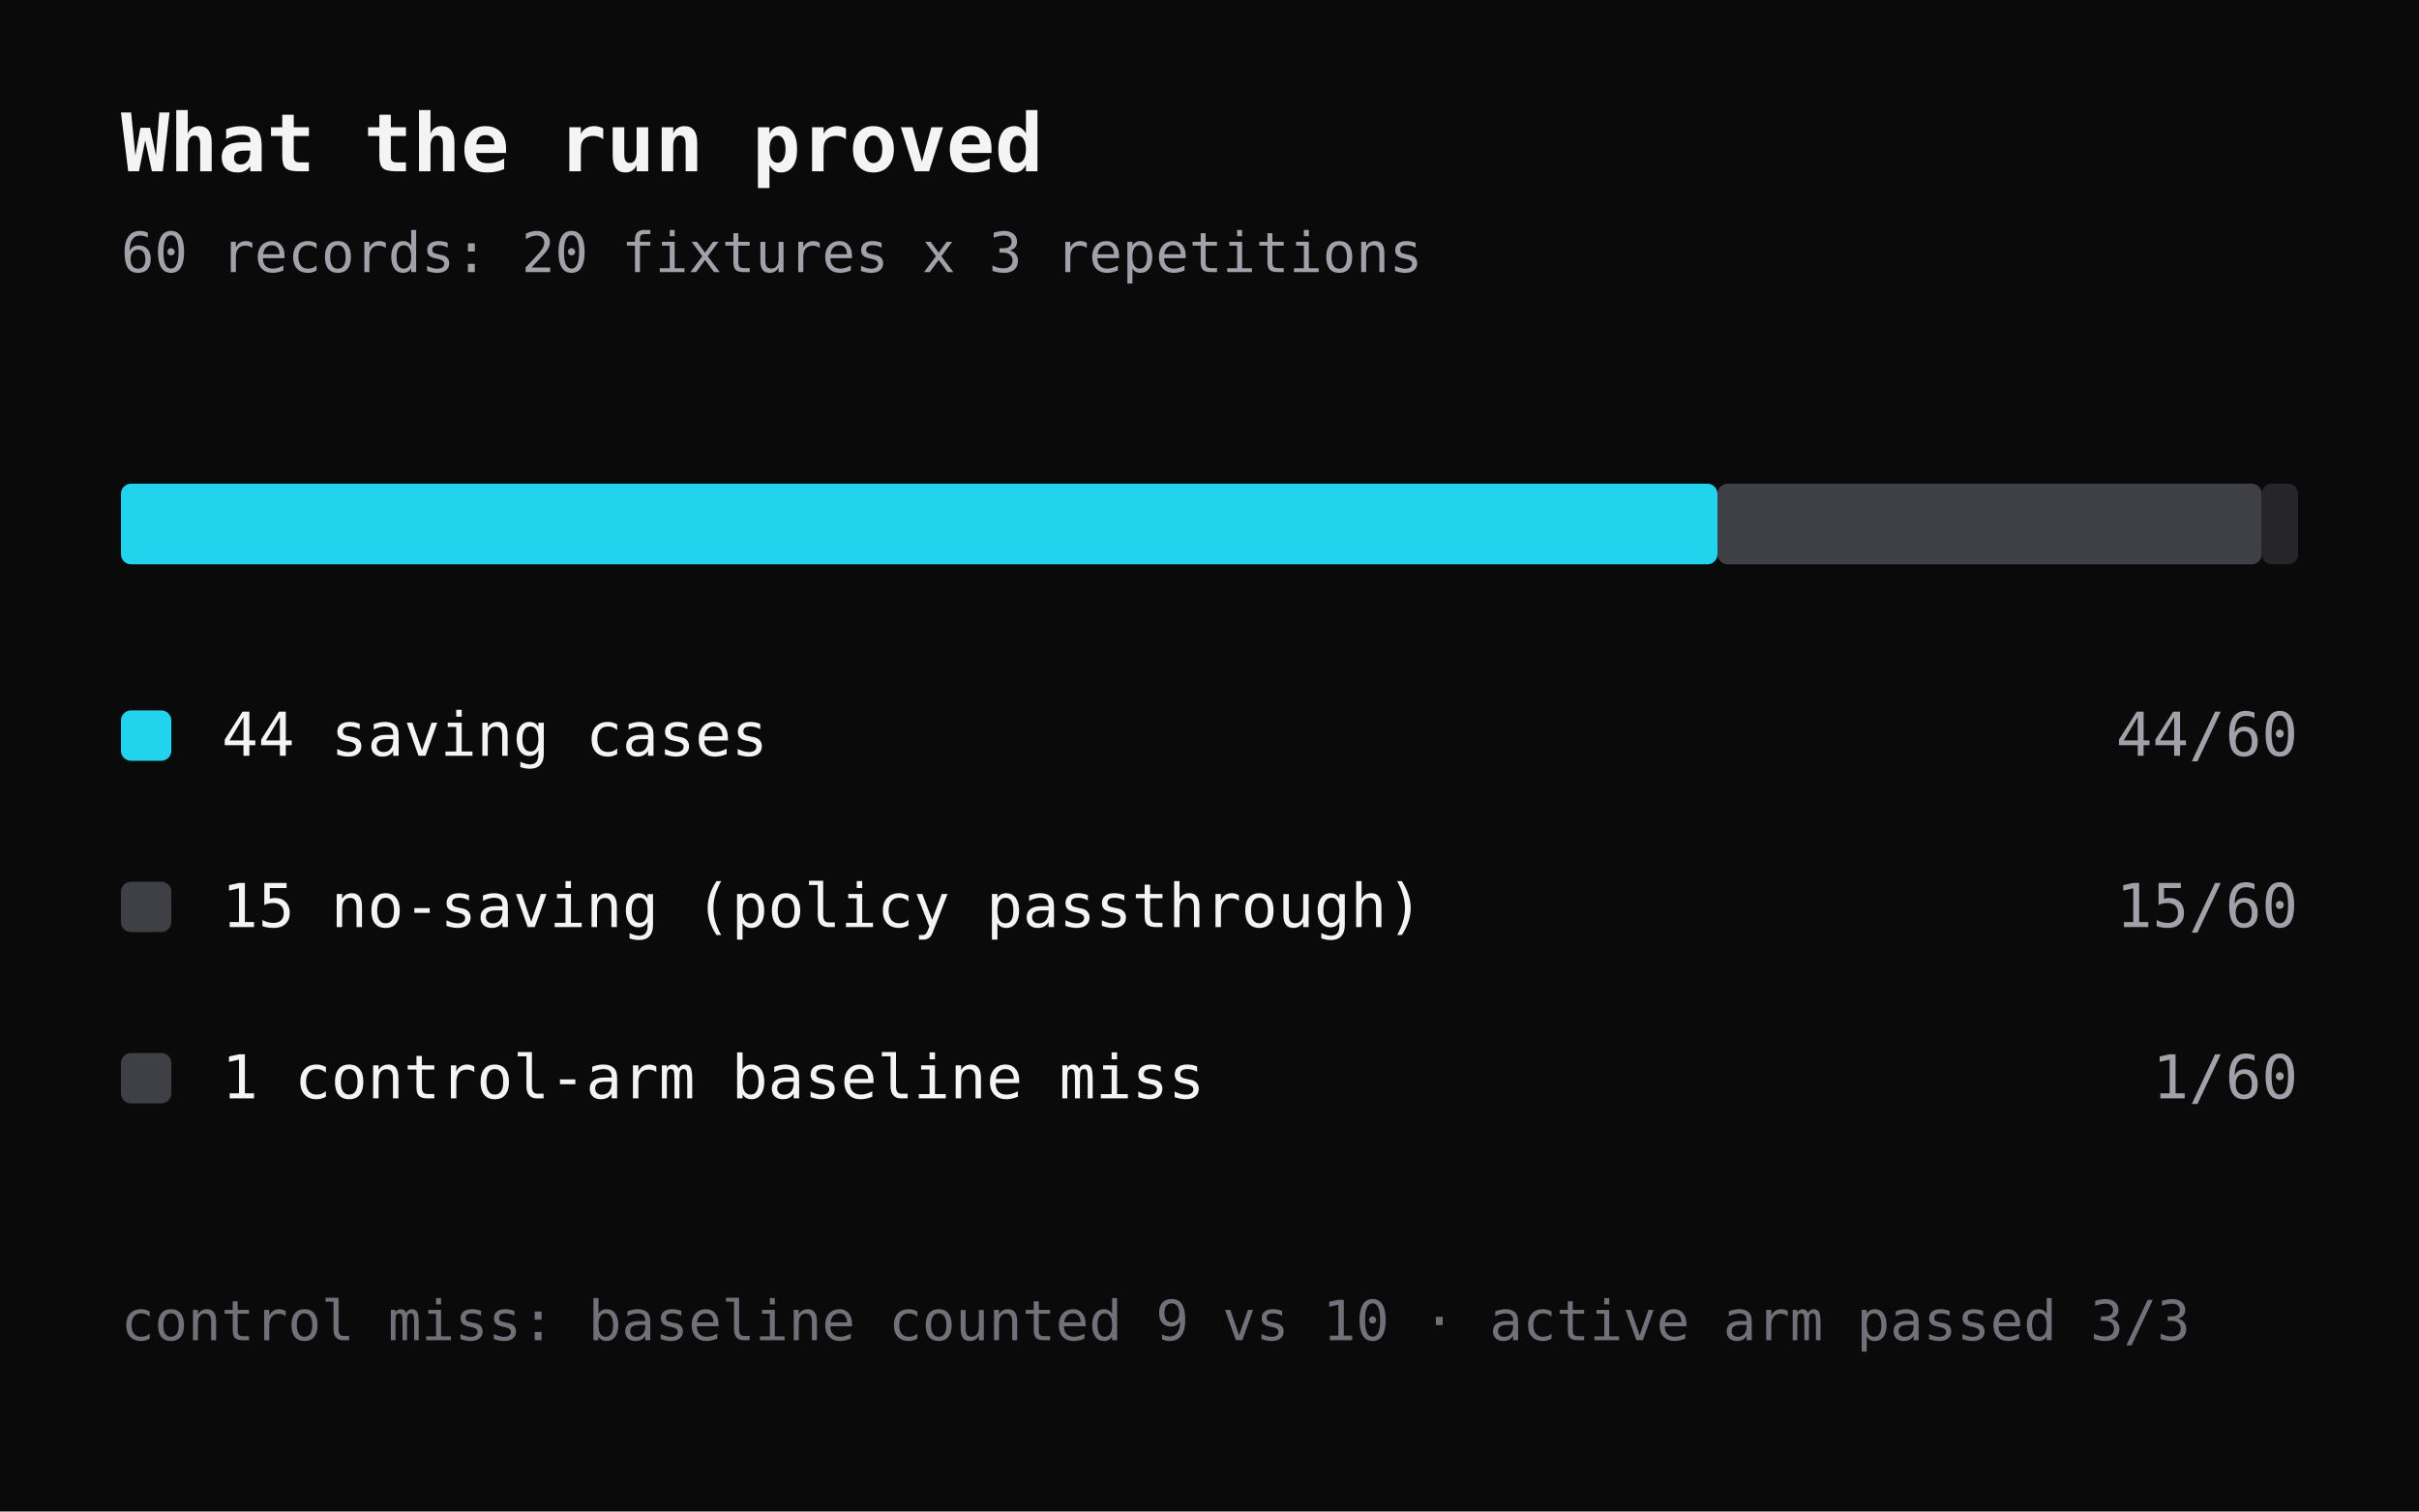
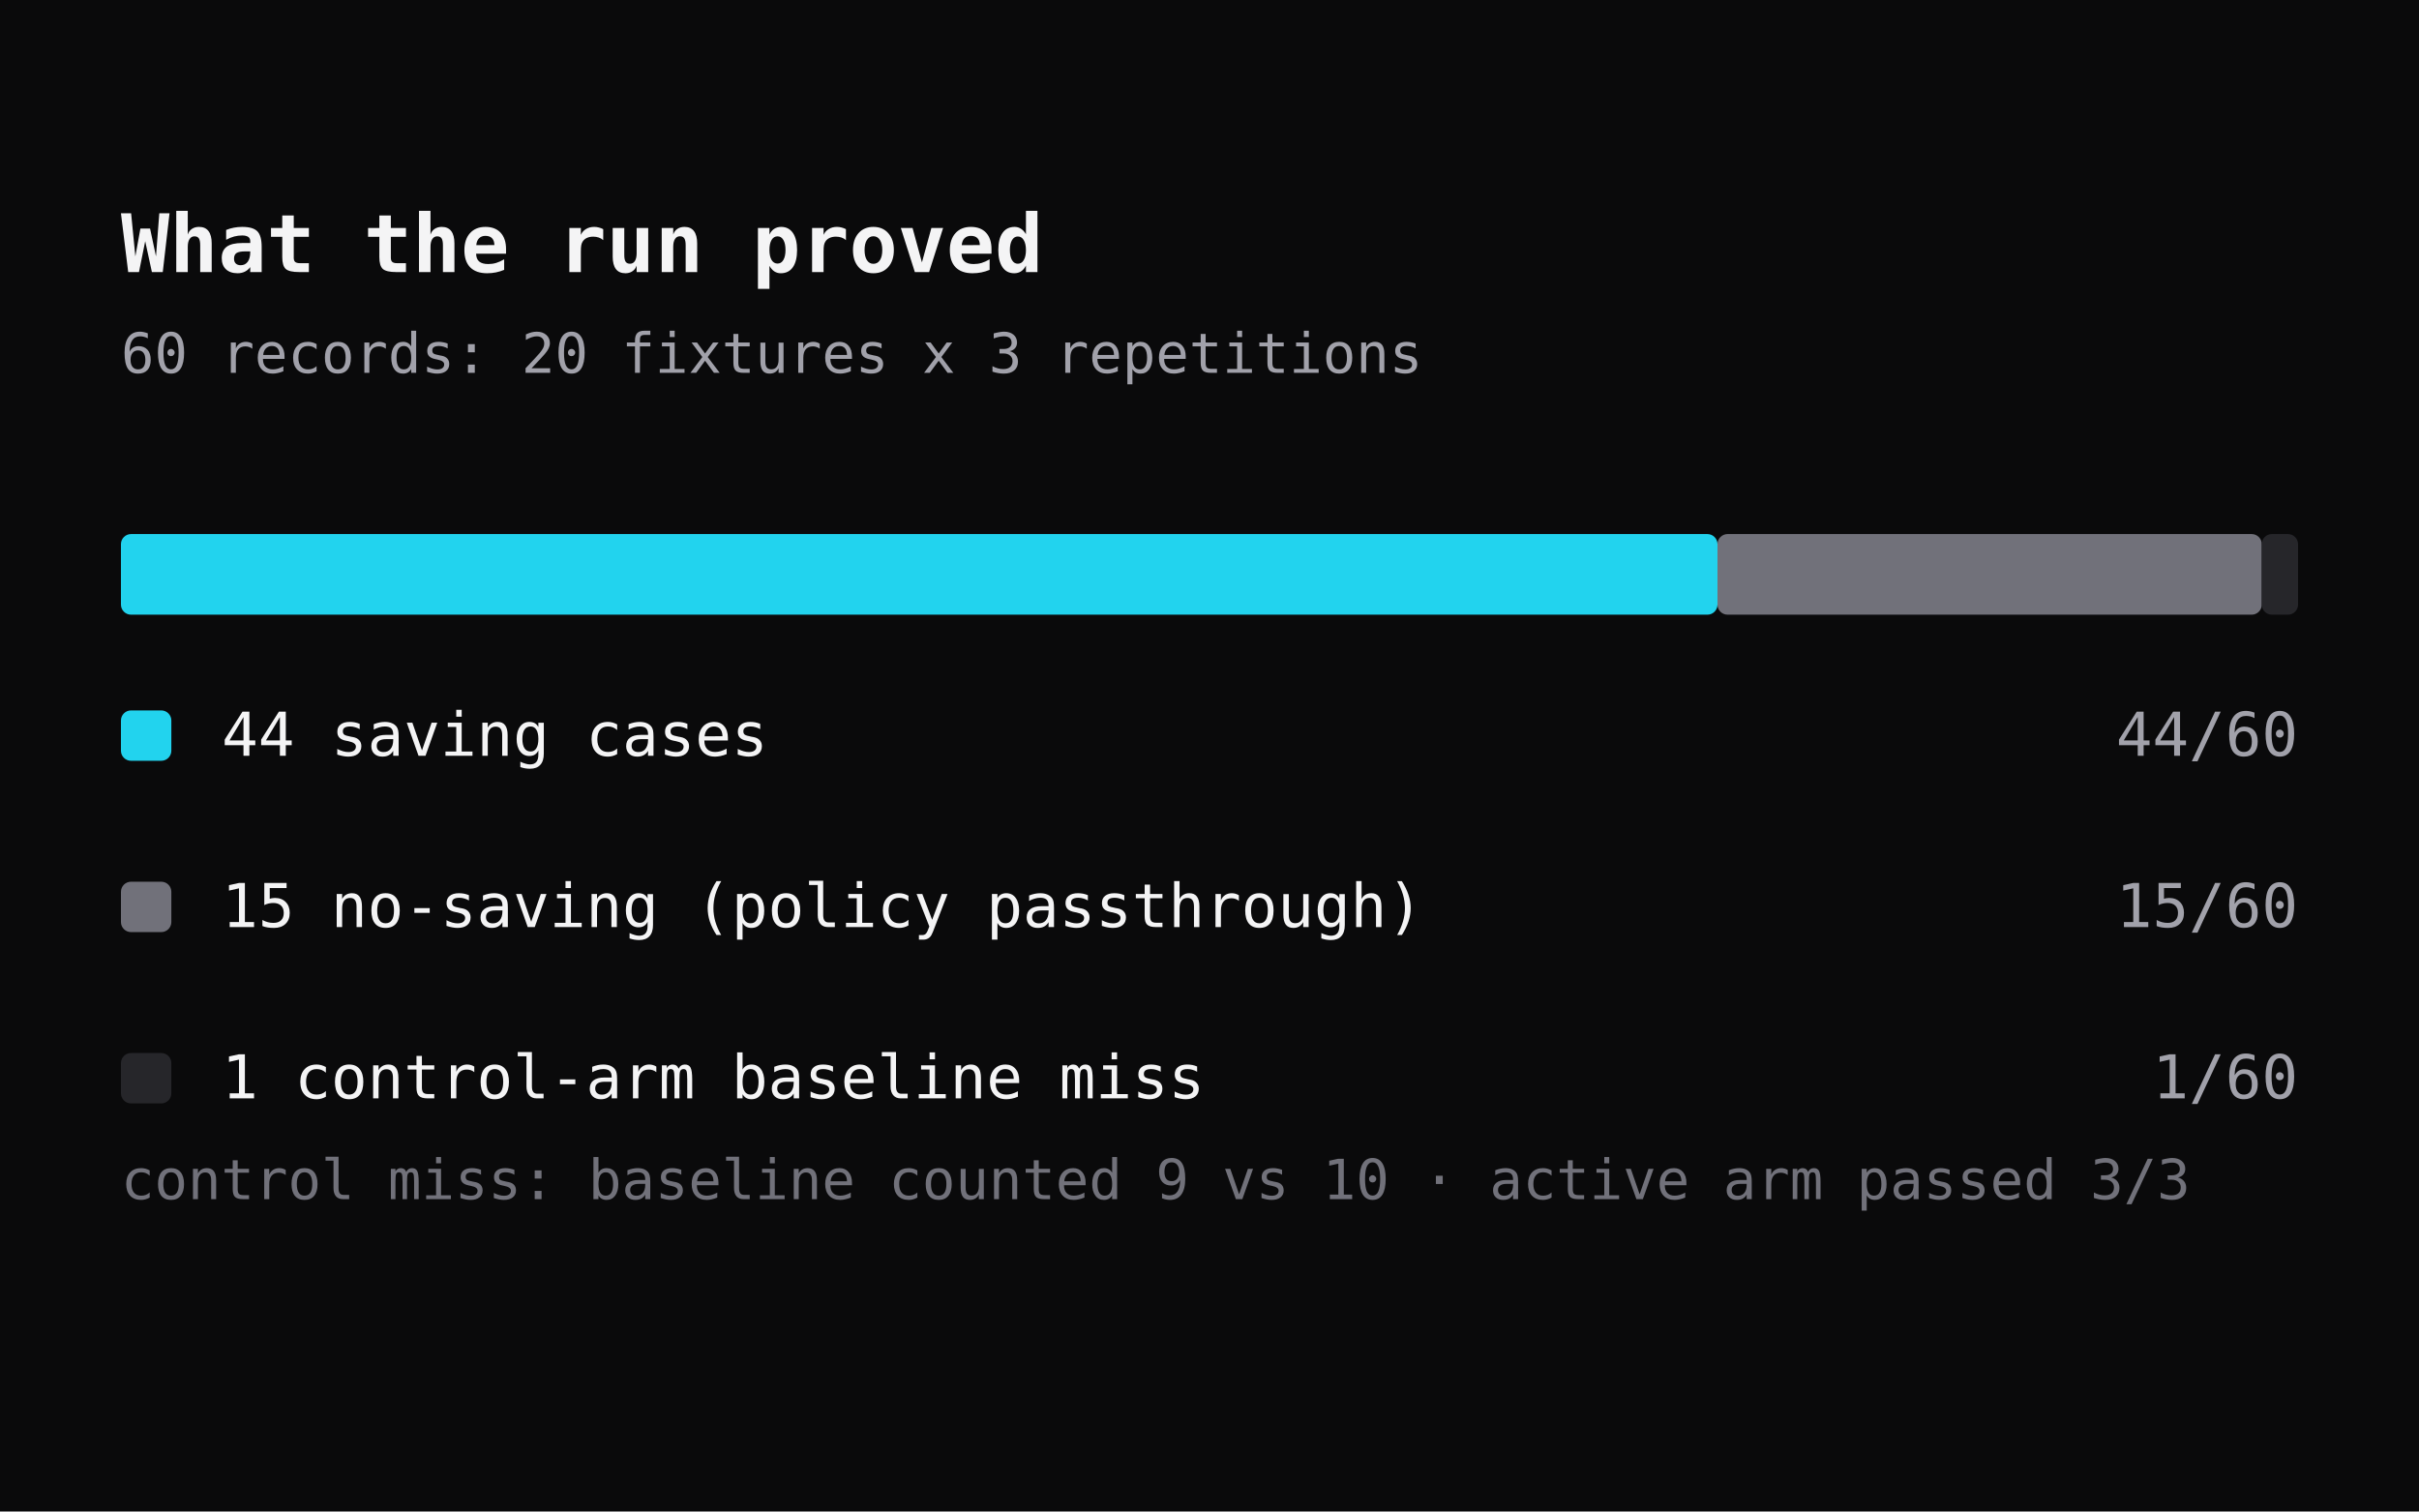
<svg xmlns="http://www.w3.org/2000/svg" width="480" height="300" viewBox="0 0 480 300" font-family="ui-monospace, SFMono-Regular, Menlo, monospace">
  <rect width="480" height="300" fill="#0a0a0b" />
-   <text x="24" y="34" font-size="16" font-weight="700" fill="#f4f4f5">What the run proved</text>
-   <text x="24" y="54" font-size="11" fill="#a1a1aa">60 records: 20 fixtures x 3 repetitions</text>
-   <rect x="24.0" y="96" width="316.8" height="16" rx="2" fill="#22d3ee" />
-   <rect x="340.8" y="96" width="108.0" height="16" rx="2" fill="#3f3f46" />
-   <rect x="448.8" y="96" width="7.2" height="16" rx="2" fill="#26262a" />
+   <text x="24" y="54" font-size="16" font-weight="700" fill="#f4f4f5">What the run proved</text>
+   <text x="24" y="74" font-size="11" fill="#a1a1aa">60 records: 20 fixtures x 3 repetitions</text>
+   <rect x="24.0" y="106" width="316.8" height="16" rx="2" fill="#22d3ee" />
+   <rect x="340.8" y="106" width="108.0" height="16" rx="2" fill="#71717a" />
+   <rect x="448.8" y="106" width="7.2" height="16" rx="2" fill="#26262a" />
  <rect x="24" y="141" width="10" height="10" rx="2" fill="#22d3ee" />
  <text x="44" y="150" font-size="12" fill="#f4f4f5">44 saving cases</text>
  <text x="456" y="150" font-size="12" fill="#a1a1aa" text-anchor="end">44/60</text>
-   <rect x="24" y="175" width="10" height="10" rx="2" fill="#3f3f46" />
+   <rect x="24" y="175" width="10" height="10" rx="2" fill="#71717a" />
  <text x="44" y="184" font-size="12" fill="#f4f4f5">15 no-saving (policy passthrough)</text>
  <text x="456" y="184" font-size="12" fill="#a1a1aa" text-anchor="end">15/60</text>
-   <rect x="24" y="209" width="10" height="10" rx="2" fill="#3f3f46" />
+   <rect x="24" y="209" width="10" height="10" rx="2" fill="#26262a" />
  <text x="44" y="218" font-size="12" fill="#f4f4f5">1 control-arm baseline miss</text>
  <text x="456" y="218" font-size="12" fill="#a1a1aa" text-anchor="end">1/60</text>
-   <text x="24" y="266" font-size="11" fill="#71717a">control miss: baseline counted 9 vs 10 · active arm passed 3/3</text>
+   <text x="24" y="238" font-size="11" fill="#71717a">control miss: baseline counted 9 vs 10 · active arm passed 3/3</text>
</svg>
